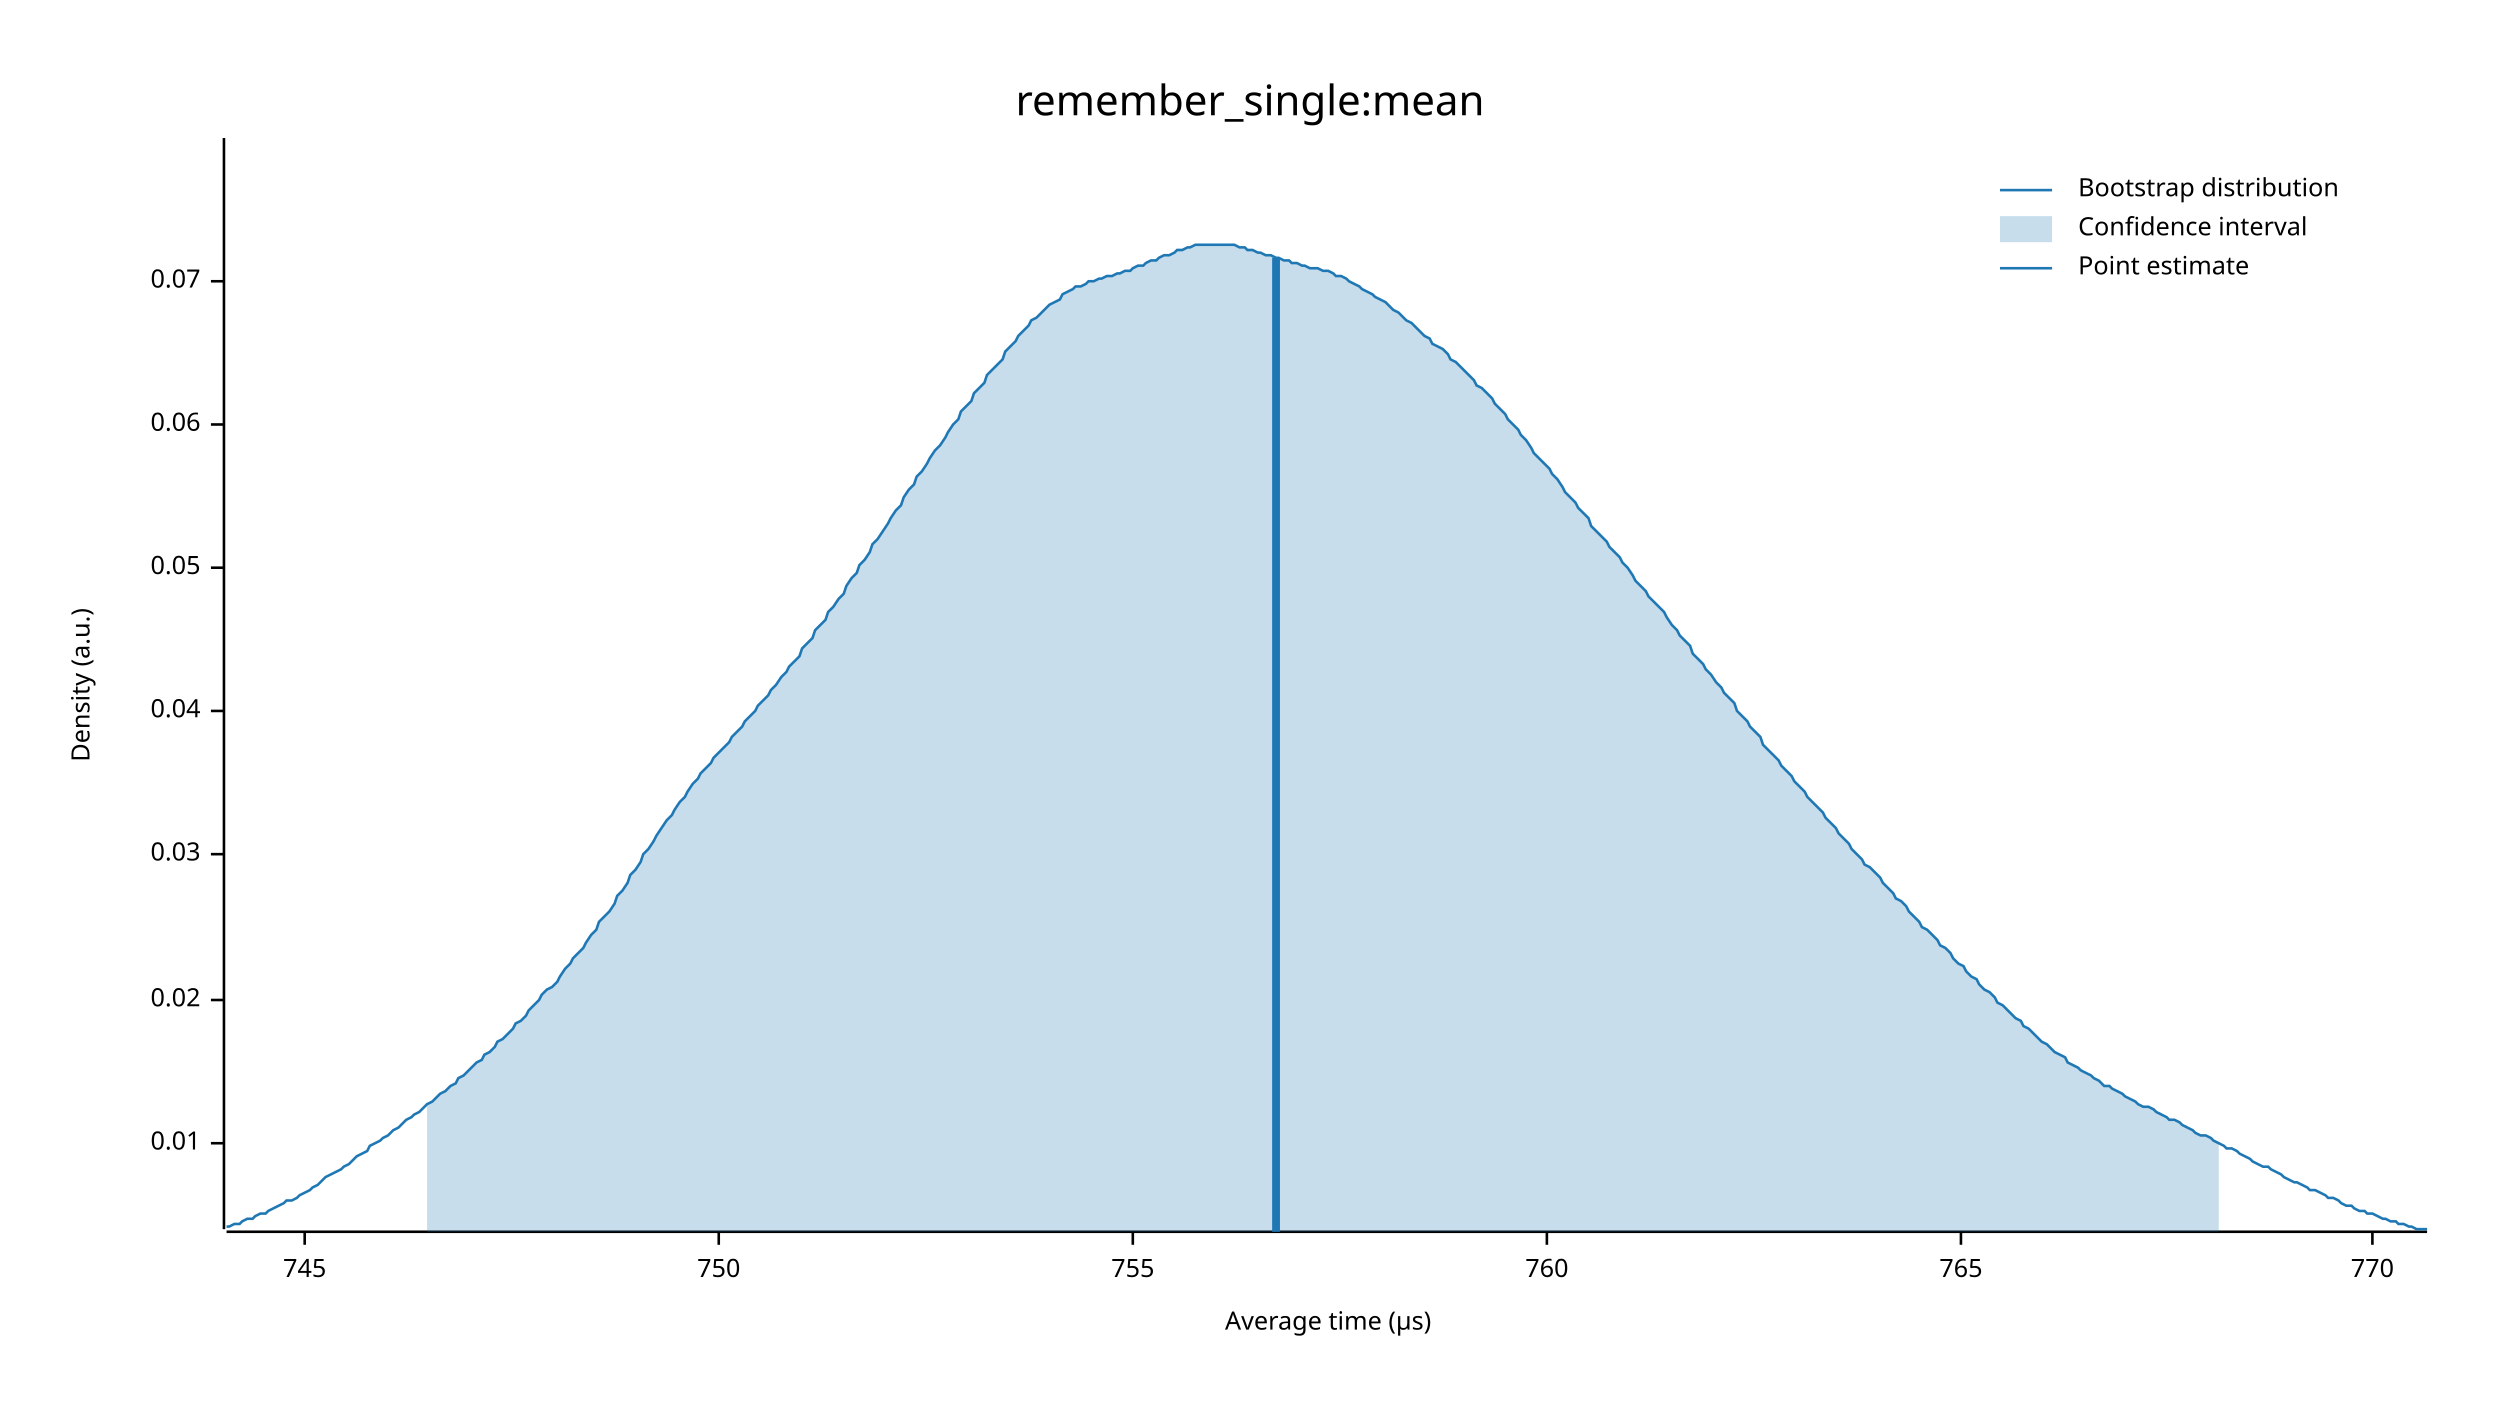
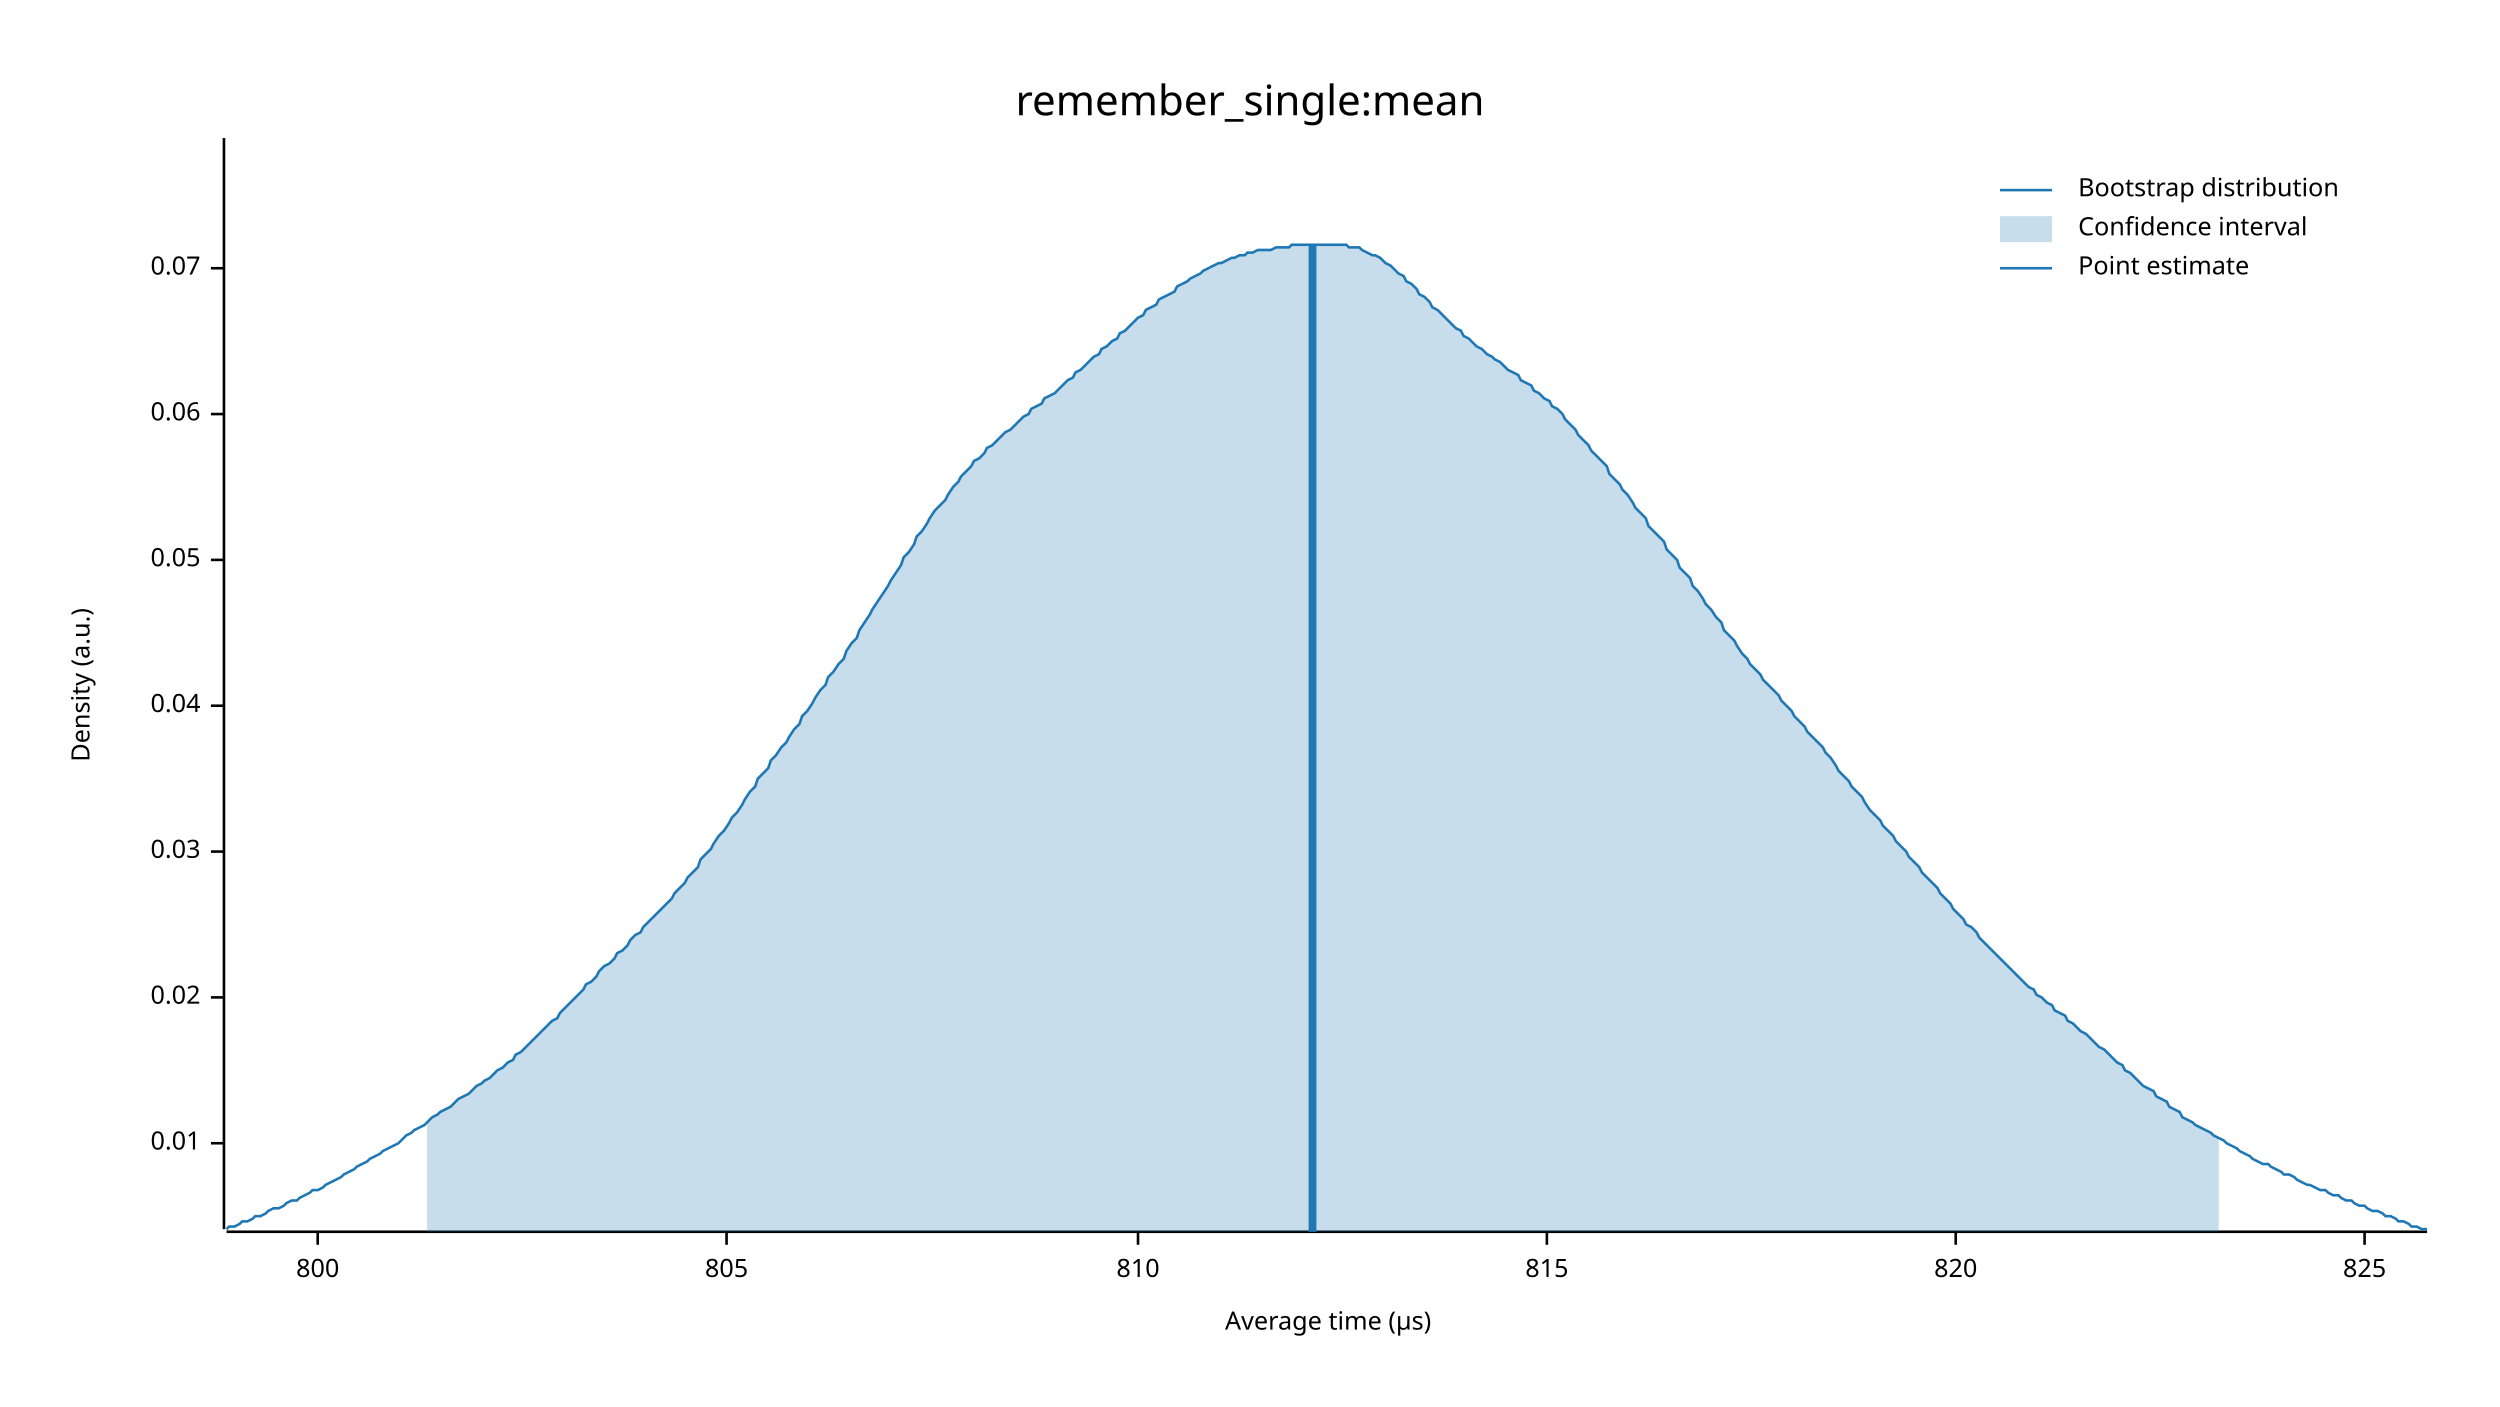
<svg xmlns="http://www.w3.org/2000/svg" width="960" height="540" viewBox="0 0 960 540">
  <text x="480" y="32" dy="0.76em" text-anchor="middle" font-family="sans-serif" font-size="16.129" opacity="1" fill="#000000">
remember_single:mean
</text>
  <text x="27" y="263" dy="0.76em" text-anchor="middle" font-family="sans-serif" font-size="9.677" opacity="1" fill="#000000" transform="rotate(270, 27, 263)">
Density (a.u.)
</text>
  <text x="510" y="513" dy="-0.5ex" text-anchor="middle" font-family="sans-serif" font-size="9.677" opacity="1" fill="#000000">
Average time (µs)
</text>
  <polyline fill="none" opacity="1" stroke="#000000" stroke-width="1" points="86,53 86,472 " />
  <text x="77" y="439" dy="0.5ex" text-anchor="end" font-family="sans-serif" font-size="9.677" opacity="1" fill="#000000">
0.01
</text>
  <polyline fill="none" opacity="1" stroke="#000000" stroke-width="1" points="81,439 86,439 " />
-   <text x="77" y="384" dy="0.5ex" text-anchor="end" font-family="sans-serif" font-size="9.677" opacity="1" fill="#000000">
+   <text x="77" y="383" dy="0.5ex" text-anchor="end" font-family="sans-serif" font-size="9.677" opacity="1" fill="#000000">
0.02
</text>
-   <polyline fill="none" opacity="1" stroke="#000000" stroke-width="1" points="81,384 86,384 " />
-   <text x="77" y="328" dy="0.5ex" text-anchor="end" font-family="sans-serif" font-size="9.677" opacity="1" fill="#000000">
+   <polyline fill="none" opacity="1" stroke="#000000" stroke-width="1" points="81,383 86,383 " />
+   <text x="77" y="327" dy="0.5ex" text-anchor="end" font-family="sans-serif" font-size="9.677" opacity="1" fill="#000000">
0.03
</text>
-   <polyline fill="none" opacity="1" stroke="#000000" stroke-width="1" points="81,328 86,328 " />
-   <text x="77" y="273" dy="0.5ex" text-anchor="end" font-family="sans-serif" font-size="9.677" opacity="1" fill="#000000">
+   <polyline fill="none" opacity="1" stroke="#000000" stroke-width="1" points="81,327 86,327 " />
+   <text x="77" y="271" dy="0.5ex" text-anchor="end" font-family="sans-serif" font-size="9.677" opacity="1" fill="#000000">
0.04
</text>
-   <polyline fill="none" opacity="1" stroke="#000000" stroke-width="1" points="81,273 86,273 " />
-   <text x="77" y="218" dy="0.5ex" text-anchor="end" font-family="sans-serif" font-size="9.677" opacity="1" fill="#000000">
+   <polyline fill="none" opacity="1" stroke="#000000" stroke-width="1" points="81,271 86,271 " />
+   <text x="77" y="215" dy="0.5ex" text-anchor="end" font-family="sans-serif" font-size="9.677" opacity="1" fill="#000000">
0.05
</text>
-   <polyline fill="none" opacity="1" stroke="#000000" stroke-width="1" points="81,218 86,218 " />
-   <text x="77" y="163" dy="0.5ex" text-anchor="end" font-family="sans-serif" font-size="9.677" opacity="1" fill="#000000">
+   <polyline fill="none" opacity="1" stroke="#000000" stroke-width="1" points="81,215 86,215 " />
+   <text x="77" y="159" dy="0.5ex" text-anchor="end" font-family="sans-serif" font-size="9.677" opacity="1" fill="#000000">
0.06
</text>
-   <polyline fill="none" opacity="1" stroke="#000000" stroke-width="1" points="81,163 86,163 " />
-   <text x="77" y="108" dy="0.5ex" text-anchor="end" font-family="sans-serif" font-size="9.677" opacity="1" fill="#000000">
+   <polyline fill="none" opacity="1" stroke="#000000" stroke-width="1" points="81,159 86,159 " />
+   <text x="77" y="103" dy="0.5ex" text-anchor="end" font-family="sans-serif" font-size="9.677" opacity="1" fill="#000000">
0.07
</text>
-   <polyline fill="none" opacity="1" stroke="#000000" stroke-width="1" points="81,108 86,108 " />
+   <polyline fill="none" opacity="1" stroke="#000000" stroke-width="1" points="81,103 86,103 " />
  <polyline fill="none" opacity="1" stroke="#000000" stroke-width="1" points="87,473 932,473 " />
-   <text x="117" y="483" dy="0.76em" text-anchor="middle" font-family="sans-serif" font-size="9.677" opacity="1" fill="#000000">
- 745
+   <text x="122" y="483" dy="0.76em" text-anchor="middle" font-family="sans-serif" font-size="9.677" opacity="1" fill="#000000">
+ 800
</text>
-   <polyline fill="none" opacity="1" stroke="#000000" stroke-width="1" points="117,473 117,478 " />
-   <text x="276" y="483" dy="0.76em" text-anchor="middle" font-family="sans-serif" font-size="9.677" opacity="1" fill="#000000">
- 750
+   <polyline fill="none" opacity="1" stroke="#000000" stroke-width="1" points="122,473 122,478 " />
+   <text x="279" y="483" dy="0.76em" text-anchor="middle" font-family="sans-serif" font-size="9.677" opacity="1" fill="#000000">
+ 805
</text>
-   <polyline fill="none" opacity="1" stroke="#000000" stroke-width="1" points="276,473 276,478 " />
-   <text x="435" y="483" dy="0.76em" text-anchor="middle" font-family="sans-serif" font-size="9.677" opacity="1" fill="#000000">
- 755
+   <polyline fill="none" opacity="1" stroke="#000000" stroke-width="1" points="279,473 279,478 " />
+   <text x="437" y="483" dy="0.76em" text-anchor="middle" font-family="sans-serif" font-size="9.677" opacity="1" fill="#000000">
+ 810
</text>
-   <polyline fill="none" opacity="1" stroke="#000000" stroke-width="1" points="435,473 435,478 " />
+   <polyline fill="none" opacity="1" stroke="#000000" stroke-width="1" points="437,473 437,478 " />
  <text x="594" y="483" dy="0.76em" text-anchor="middle" font-family="sans-serif" font-size="9.677" opacity="1" fill="#000000">
- 760
+ 815
</text>
  <polyline fill="none" opacity="1" stroke="#000000" stroke-width="1" points="594,473 594,478 " />
-   <text x="753" y="483" dy="0.76em" text-anchor="middle" font-family="sans-serif" font-size="9.677" opacity="1" fill="#000000">
- 765
+   <text x="751" y="483" dy="0.76em" text-anchor="middle" font-family="sans-serif" font-size="9.677" opacity="1" fill="#000000">
+ 820
</text>
-   <polyline fill="none" opacity="1" stroke="#000000" stroke-width="1" points="753,473 753,478 " />
-   <text x="911" y="483" dy="0.76em" text-anchor="middle" font-family="sans-serif" font-size="9.677" opacity="1" fill="#000000">
- 770
+   <polyline fill="none" opacity="1" stroke="#000000" stroke-width="1" points="751,473 751,478 " />
+   <text x="908" y="483" dy="0.76em" text-anchor="middle" font-family="sans-serif" font-size="9.677" opacity="1" fill="#000000">
+ 825
</text>
-   <polyline fill="none" opacity="1" stroke="#000000" stroke-width="1" points="911,473 911,478 " />
-   <polyline fill="none" opacity="1" stroke="#1F78B4" stroke-width="1" points="87,471 88,471 90,470 92,470 93,469 95,468 97,468 98,467 100,466 102,466 103,465 105,464 107,463 109,462 110,461 112,461 114,460 115,459 117,458 119,457 120,456 122,455 124,453 125,452 127,451 129,450 131,449 132,448 134,447 136,445 137,444 139,443 141,442 142,440 144,439 146,438 147,437 149,436 151,434 153,433 154,432 156,430 158,429 159,428 161,427 163,425 164,424 166,423 168,421 169,420 171,419 173,417 175,416 176,414 178,413 180,411 181,410 183,408 185,407 186,405 188,404 190,402 191,400 193,399 195,397 197,395 198,393 200,392 202,390 203,388 205,386 207,384 208,382 210,380 212,379 214,377 215,375 217,372 219,370 220,368 222,366 224,364 225,362 227,359 229,357 230,354 232,352 234,350 236,347 237,344 239,342 241,339 242,336 244,334 246,331 247,328 249,326 251,323 252,321 254,318 256,315 258,313 259,311 261,308 263,306 264,304 266,301 268,299 269,297 271,295 273,293 274,291 276,289 278,287 280,285 281,283 283,281 285,279 286,277 288,275 290,273 291,271 293,269 295,267 296,265 298,263 300,260 302,258 303,256 305,254 307,252 308,249 310,247 312,245 313,242 315,240 317,238 318,235 320,233 322,230 324,228 325,225 327,222 329,220 330,217 332,215 334,212 335,209 337,207 339,204 341,201 342,199 344,196 346,194 347,191 349,188 351,186 352,183 354,181 356,178 357,176 359,173 361,171 363,168 364,166 366,163 368,161 369,158 371,156 373,154 374,151 376,149 378,147 379,144 381,142 383,140 385,138 386,135 388,133 390,131 391,129 393,127 395,125 396,123 398,122 400,120 401,119 403,117 405,116 407,115 408,113 410,112 412,111 413,110 415,110 417,109 418,108 420,108 422,107 423,107 425,106 427,106 429,105 430,105 432,104 434,104 435,103 437,102 439,102 440,101 442,100 444,100 445,99 447,98 449,98 451,97 452,96 454,96 456,95 457,95 459,94 461,94 462,94 464,94 466,94 468,94 469,94 471,94 473,94 474,94 476,95 478,95 479,96 481,96 483,97 484,97 486,98 488,98 490,99 491,99 493,100 495,100 496,101 498,101 500,102 501,102 503,103 505,103 506,103 508,104 510,104 512,105 513,106 515,106 517,107 518,108 520,109 522,110 523,111 525,112 527,113 528,114 530,115 532,116 534,118 535,119 537,120 539,122 540,123 542,124 544,126 545,127 547,129 549,130 550,132 552,133 554,134 556,136 557,138 559,139 561,141 562,142 564,144 566,146 567,148 569,149 571,151 573,153 574,155 576,157 578,159 579,161 581,163 583,165 584,167 586,169 588,172 589,174 591,176 593,178 595,180 596,182 598,184 600,187 601,189 603,191 605,193 606,195 608,197 610,199 611,202 613,204 615,206 617,208 618,210 620,212 622,214 623,216 625,218 627,221 628,223 630,225 632,227 633,229 635,231 637,233 639,235 640,237 642,240 644,242 645,244 647,246 649,248 650,251 652,253 654,255 655,257 657,259 659,262 661,264 662,266 664,268 666,270 667,273 669,275 671,277 672,279 674,281 676,283 677,286 679,288 681,290 683,292 684,294 686,296 688,298 689,300 691,302 693,304 694,306 696,308 698,310 700,312 701,314 703,316 705,318 706,320 708,322 710,324 711,326 713,328 715,330 716,332 718,333 720,335 722,337 723,339 725,341 727,343 728,345 730,346 732,348 733,350 735,352 737,354 738,356 740,357 742,359 744,361 745,363 747,364 749,366 750,368 752,370 754,371 755,373 757,375 759,376 760,378 762,380 764,381 766,383 767,385 769,386 771,388 772,389 774,391 776,392 777,394 779,395 781,397 782,398 784,400 786,401 788,403 789,404 791,405 793,406 794,408 796,409 798,410 799,411 801,412 803,413 804,414 806,415 808,417 810,417 811,418 813,419 815,420 816,421 818,422 820,423 821,424 823,425 825,425 827,426 828,427 830,428 832,429 833,430 835,430 837,431 838,432 840,433 842,434 843,435 845,436 847,436 849,437 850,438 852,439 854,440 855,441 857,441 859,442 860,443 862,444 864,445 865,446 867,447 869,448 871,448 872,449 874,450 876,451 877,452 879,453 881,454 882,454 884,455 886,456 887,457 889,457 891,458 893,459 894,460 896,460 898,461 899,462 901,463 903,463 904,464 906,465 908,465 909,466 911,466 913,467 915,468 916,468 918,469 920,469 921,470 923,470 925,471 926,471 928,472 930,472 932,472 " />
-   <polygon opacity="0.25" fill="#1F78B4" points="164,424 166,423 168,421 169,420 171,419 173,417 175,416 176,414 178,413 180,411 181,410 183,408 185,407 186,405 188,404 190,402 191,400 193,399 195,397 197,395 198,393 200,392 202,390 203,388 205,386 207,384 208,382 210,380 212,379 214,377 215,375 217,372 219,370 220,368 222,366 224,364 225,362 227,359 229,357 230,354 232,352 234,350 236,347 237,344 239,342 241,339 242,336 244,334 246,331 247,328 249,326 251,323 252,321 254,318 256,315 258,313 259,311 261,308 263,306 264,304 266,301 268,299 269,297 271,295 273,293 274,291 276,289 278,287 280,285 281,283 283,281 285,279 286,277 288,275 290,273 291,271 293,269 295,267 296,265 298,263 300,260 302,258 303,256 305,254 307,252 308,249 310,247 312,245 313,242 315,240 317,238 318,235 320,233 322,230 324,228 325,225 327,222 329,220 330,217 332,215 334,212 335,209 337,207 339,204 341,201 342,199 344,196 346,194 347,191 349,188 351,186 352,183 354,181 356,178 357,176 359,173 361,171 363,168 364,166 366,163 368,161 369,158 371,156 373,154 374,151 376,149 378,147 379,144 381,142 383,140 385,138 386,135 388,133 390,131 391,129 393,127 395,125 396,123 398,122 400,120 401,119 403,117 405,116 407,115 408,113 410,112 412,111 413,110 415,110 417,109 418,108 420,108 422,107 423,107 425,106 427,106 429,105 430,105 432,104 434,104 435,103 437,102 439,102 440,101 442,100 444,100 445,99 447,98 449,98 451,97 452,96 454,96 456,95 457,95 459,94 461,94 462,94 464,94 466,94 468,94 469,94 471,94 473,94 474,94 476,95 478,95 479,96 481,96 483,97 484,97 486,98 488,98 490,99 491,99 493,100 495,100 496,101 498,101 500,102 501,102 503,103 505,103 506,103 508,104 510,104 512,105 513,106 515,106 517,107 518,108 520,109 522,110 523,111 525,112 527,113 528,114 530,115 532,116 534,118 535,119 537,120 539,122 540,123 542,124 544,126 545,127 547,129 549,130 550,132 552,133 554,134 556,136 557,138 559,139 561,141 562,142 564,144 566,146 567,148 569,149 571,151 573,153 574,155 576,157 578,159 579,161 581,163 583,165 584,167 586,169 588,172 589,174 591,176 593,178 595,180 596,182 598,184 600,187 601,189 603,191 605,193 606,195 608,197 610,199 611,202 613,204 615,206 617,208 618,210 620,212 622,214 623,216 625,218 627,221 628,223 630,225 632,227 633,229 635,231 637,233 639,235 640,237 642,240 644,242 645,244 647,246 649,248 650,251 652,253 654,255 655,257 657,259 659,262 661,264 662,266 664,268 666,270 667,273 669,275 671,277 672,279 674,281 676,283 677,286 679,288 681,290 683,292 684,294 686,296 688,298 689,300 691,302 693,304 694,306 696,308 698,310 700,312 701,314 703,316 705,318 706,320 708,322 710,324 711,326 713,328 715,330 716,332 718,333 720,335 722,337 723,339 725,341 727,343 728,345 730,346 732,348 733,350 735,352 737,354 738,356 740,357 742,359 744,361 745,363 747,364 749,366 750,368 752,370 754,371 755,373 757,375 759,376 760,378 762,380 764,381 766,383 767,385 769,386 771,388 772,389 774,391 776,392 777,394 779,395 781,397 782,398 784,400 786,401 788,403 789,404 791,405 793,406 794,408 796,409 798,410 799,411 801,412 803,413 804,414 806,415 808,417 810,417 811,418 813,419 815,420 816,421 818,422 820,423 821,424 823,425 825,425 827,426 828,427 830,428 832,429 833,430 835,430 837,431 838,432 840,433 842,434 843,435 845,436 847,436 849,437 850,438 852,439 852,473 164,473 " />
-   <polyline fill="none" opacity="1" stroke="#1F78B4" stroke-width="3" points="490,473 490,99 " />
+   <polyline fill="none" opacity="1" stroke="#000000" stroke-width="1" points="908,473 908,478 " />
+   <polyline fill="none" opacity="1" stroke="#1F78B4" stroke-width="1" points="87,472 88,471 90,471 92,470 93,469 95,469 97,468 98,467 100,467 102,466 103,465 105,464 107,464 109,463 110,462 112,461 114,461 115,460 117,459 119,458 120,457 122,457 124,456 125,455 127,454 129,453 131,452 132,451 134,450 136,449 137,448 139,447 141,446 142,445 144,444 146,443 147,442 149,441 151,440 153,439 154,438 156,436 158,435 159,434 161,433 163,432 164,431 166,429 168,428 169,427 171,426 173,425 175,423 176,422 178,421 180,420 181,419 183,417 185,416 186,415 188,414 190,412 191,411 193,410 195,408 197,407 198,405 200,404 202,402 203,401 205,399 207,397 208,396 210,394 212,392 214,391 215,389 217,387 219,385 220,384 222,382 224,380 225,378 227,377 229,375 230,373 232,371 234,370 236,368 237,366 239,365 241,363 242,361 244,359 246,358 247,356 249,354 251,352 252,351 254,349 256,347 258,345 259,343 261,341 263,339 264,337 266,335 268,333 269,330 271,328 273,326 274,324 276,321 278,319 280,316 281,314 283,312 285,309 286,307 288,304 290,302 291,299 293,297 295,295 296,292 298,290 300,287 302,285 303,283 305,280 307,278 308,275 310,273 312,270 313,268 315,265 317,263 318,260 320,258 322,255 324,253 325,250 327,247 329,245 330,242 332,239 334,236 335,234 337,231 339,228 341,225 342,223 344,220 346,217 347,214 349,212 351,209 352,206 354,204 356,201 357,199 359,196 361,194 363,192 364,190 366,187 368,185 369,183 371,181 373,179 374,177 376,176 378,174 379,172 381,171 383,169 385,167 386,166 388,165 390,163 391,162 393,160 395,159 396,157 398,156 400,155 401,153 403,152 405,151 407,149 408,148 410,146 412,145 413,143 415,142 417,140 418,139 420,137 422,136 423,134 425,133 427,131 429,130 430,128 432,127 434,125 435,124 437,122 439,121 440,119 442,118 444,117 445,115 447,114 449,113 451,112 452,110 454,109 456,108 457,107 459,106 461,105 462,104 464,103 466,102 468,101 469,101 471,100 473,99 474,99 476,98 478,98 479,97 481,97 483,96 484,96 486,96 488,96 490,95 491,95 493,95 495,95 496,94 498,94 500,94 501,94 503,94 505,94 506,94 508,94 510,94 512,94 513,94 515,94 517,94 518,95 520,95 522,95 523,96 525,97 527,98 528,98 530,99 532,101 534,102 535,103 537,105 539,106 540,108 542,109 544,111 545,113 547,114 549,116 550,118 552,119 554,121 556,123 557,124 559,126 561,127 562,129 564,130 566,132 567,133 569,134 571,136 573,137 574,138 576,139 578,141 579,142 581,143 583,144 584,146 586,147 588,148 589,150 591,151 593,153 595,154 596,156 598,157 600,159 601,161 603,163 605,165 606,167 608,169 610,171 611,173 613,175 615,177 617,179 618,182 620,184 622,186 623,188 625,190 627,193 628,195 630,197 632,199 633,202 635,204 637,206 639,208 640,211 642,213 644,215 645,218 647,220 649,222 650,225 652,227 654,230 655,232 657,234 659,237 661,239 662,242 664,244 666,246 667,248 669,251 671,253 672,255 674,257 676,259 677,261 679,263 681,265 683,267 684,269 686,271 688,273 689,275 691,277 693,279 694,281 696,283 698,285 700,287 701,289 703,291 705,294 706,296 708,298 710,300 711,302 713,304 715,306 716,308 718,311 720,313 722,315 723,317 725,319 727,321 728,323 730,325 732,327 733,329 735,331 737,333 738,335 740,337 742,339 744,341 745,343 747,345 749,347 750,349 752,351 754,353 755,355 757,356 759,358 760,360 762,362 764,364 766,366 767,367 769,369 771,371 772,372 774,374 776,376 777,377 779,379 781,380 782,382 784,383 786,385 788,386 789,388 791,389 793,390 794,392 796,393 798,395 799,396 801,397 803,399 804,400 806,402 808,403 810,405 811,406 813,408 815,409 816,411 818,412 820,414 821,415 823,417 825,418 827,419 828,421 830,422 832,423 833,425 835,426 837,427 838,429 840,430 842,431 843,432 845,433 847,434 849,435 850,436 852,437 854,438 855,439 857,440 859,441 860,442 862,443 864,444 865,445 867,446 869,447 871,447 872,448 874,449 876,450 877,451 879,451 881,452 882,453 884,454 886,455 887,455 889,456 891,457 893,457 894,458 896,459 898,459 899,460 901,461 903,461 904,462 906,463 908,463 909,464 911,465 913,465 915,466 916,467 918,467 920,468 921,469 923,469 925,470 926,471 928,471 930,472 932,472 " />
+   <polygon opacity="0.25" fill="#1F78B4" points="164,431 166,429 168,428 169,427 171,426 173,425 175,423 176,422 178,421 180,420 181,419 183,417 185,416 186,415 188,414 190,412 191,411 193,410 195,408 197,407 198,405 200,404 202,402 203,401 205,399 207,397 208,396 210,394 212,392 214,391 215,389 217,387 219,385 220,384 222,382 224,380 225,378 227,377 229,375 230,373 232,371 234,370 236,368 237,366 239,365 241,363 242,361 244,359 246,358 247,356 249,354 251,352 252,351 254,349 256,347 258,345 259,343 261,341 263,339 264,337 266,335 268,333 269,330 271,328 273,326 274,324 276,321 278,319 280,316 281,314 283,312 285,309 286,307 288,304 290,302 291,299 293,297 295,295 296,292 298,290 300,287 302,285 303,283 305,280 307,278 308,275 310,273 312,270 313,268 315,265 317,263 318,260 320,258 322,255 324,253 325,250 327,247 329,245 330,242 332,239 334,236 335,234 337,231 339,228 341,225 342,223 344,220 346,217 347,214 349,212 351,209 352,206 354,204 356,201 357,199 359,196 361,194 363,192 364,190 366,187 368,185 369,183 371,181 373,179 374,177 376,176 378,174 379,172 381,171 383,169 385,167 386,166 388,165 390,163 391,162 393,160 395,159 396,157 398,156 400,155 401,153 403,152 405,151 407,149 408,148 410,146 412,145 413,143 415,142 417,140 418,139 420,137 422,136 423,134 425,133 427,131 429,130 430,128 432,127 434,125 435,124 437,122 439,121 440,119 442,118 444,117 445,115 447,114 449,113 451,112 452,110 454,109 456,108 457,107 459,106 461,105 462,104 464,103 466,102 468,101 469,101 471,100 473,99 474,99 476,98 478,98 479,97 481,97 483,96 484,96 486,96 488,96 490,95 491,95 493,95 495,95 496,94 498,94 500,94 501,94 503,94 505,94 506,94 508,94 510,94 512,94 513,94 515,94 517,94 518,95 520,95 522,95 523,96 525,97 527,98 528,98 530,99 532,101 534,102 535,103 537,105 539,106 540,108 542,109 544,111 545,113 547,114 549,116 550,118 552,119 554,121 556,123 557,124 559,126 561,127 562,129 564,130 566,132 567,133 569,134 571,136 573,137 574,138 576,139 578,141 579,142 581,143 583,144 584,146 586,147 588,148 589,150 591,151 593,153 595,154 596,156 598,157 600,159 601,161 603,163 605,165 606,167 608,169 610,171 611,173 613,175 615,177 617,179 618,182 620,184 622,186 623,188 625,190 627,193 628,195 630,197 632,199 633,202 635,204 637,206 639,208 640,211 642,213 644,215 645,218 647,220 649,222 650,225 652,227 654,230 655,232 657,234 659,237 661,239 662,242 664,244 666,246 667,248 669,251 671,253 672,255 674,257 676,259 677,261 679,263 681,265 683,267 684,269 686,271 688,273 689,275 691,277 693,279 694,281 696,283 698,285 700,287 701,289 703,291 705,294 706,296 708,298 710,300 711,302 713,304 715,306 716,308 718,311 720,313 722,315 723,317 725,319 727,321 728,323 730,325 732,327 733,329 735,331 737,333 738,335 740,337 742,339 744,341 745,343 747,345 749,347 750,349 752,351 754,353 755,355 757,356 759,358 760,360 762,362 764,364 766,366 767,367 769,369 771,371 772,372 774,374 776,376 777,377 779,379 781,380 782,382 784,383 786,385 788,386 789,388 791,389 793,390 794,392 796,393 798,395 799,396 801,397 803,399 804,400 806,402 808,403 810,405 811,406 813,408 815,409 816,411 818,412 820,414 821,415 823,417 825,418 827,419 828,421 830,422 832,423 833,425 835,426 837,427 838,429 840,430 842,431 843,432 845,433 847,434 849,435 850,436 852,437 852,473 164,473 " />
+   <polyline fill="none" opacity="1" stroke="#1F78B4" stroke-width="3" points="504,473 504,94 " />
  <text x="798" y="68" dy="0.76em" text-anchor="start" font-family="sans-serif" font-size="9.677" opacity="1" fill="#000000">
Bootstrap distribution
</text>
  <text x="798" y="83" dy="0.76em" text-anchor="start" font-family="sans-serif" font-size="9.677" opacity="1" fill="#000000">
Confidence interval
</text>
  <text x="798" y="98" dy="0.76em" text-anchor="start" font-family="sans-serif" font-size="9.677" opacity="1" fill="#000000">
Point estimate
</text>
  <polyline fill="none" opacity="1" stroke="#1F78B4" stroke-width="1" points="768,73 788,73 " />
  <rect x="768" y="83" width="20" height="10" opacity="0.25" fill="#1F78B4" stroke="none" />
  <polyline fill="none" opacity="1" stroke="#1F78B4" stroke-width="1" points="768,103 788,103 " />
</svg>
